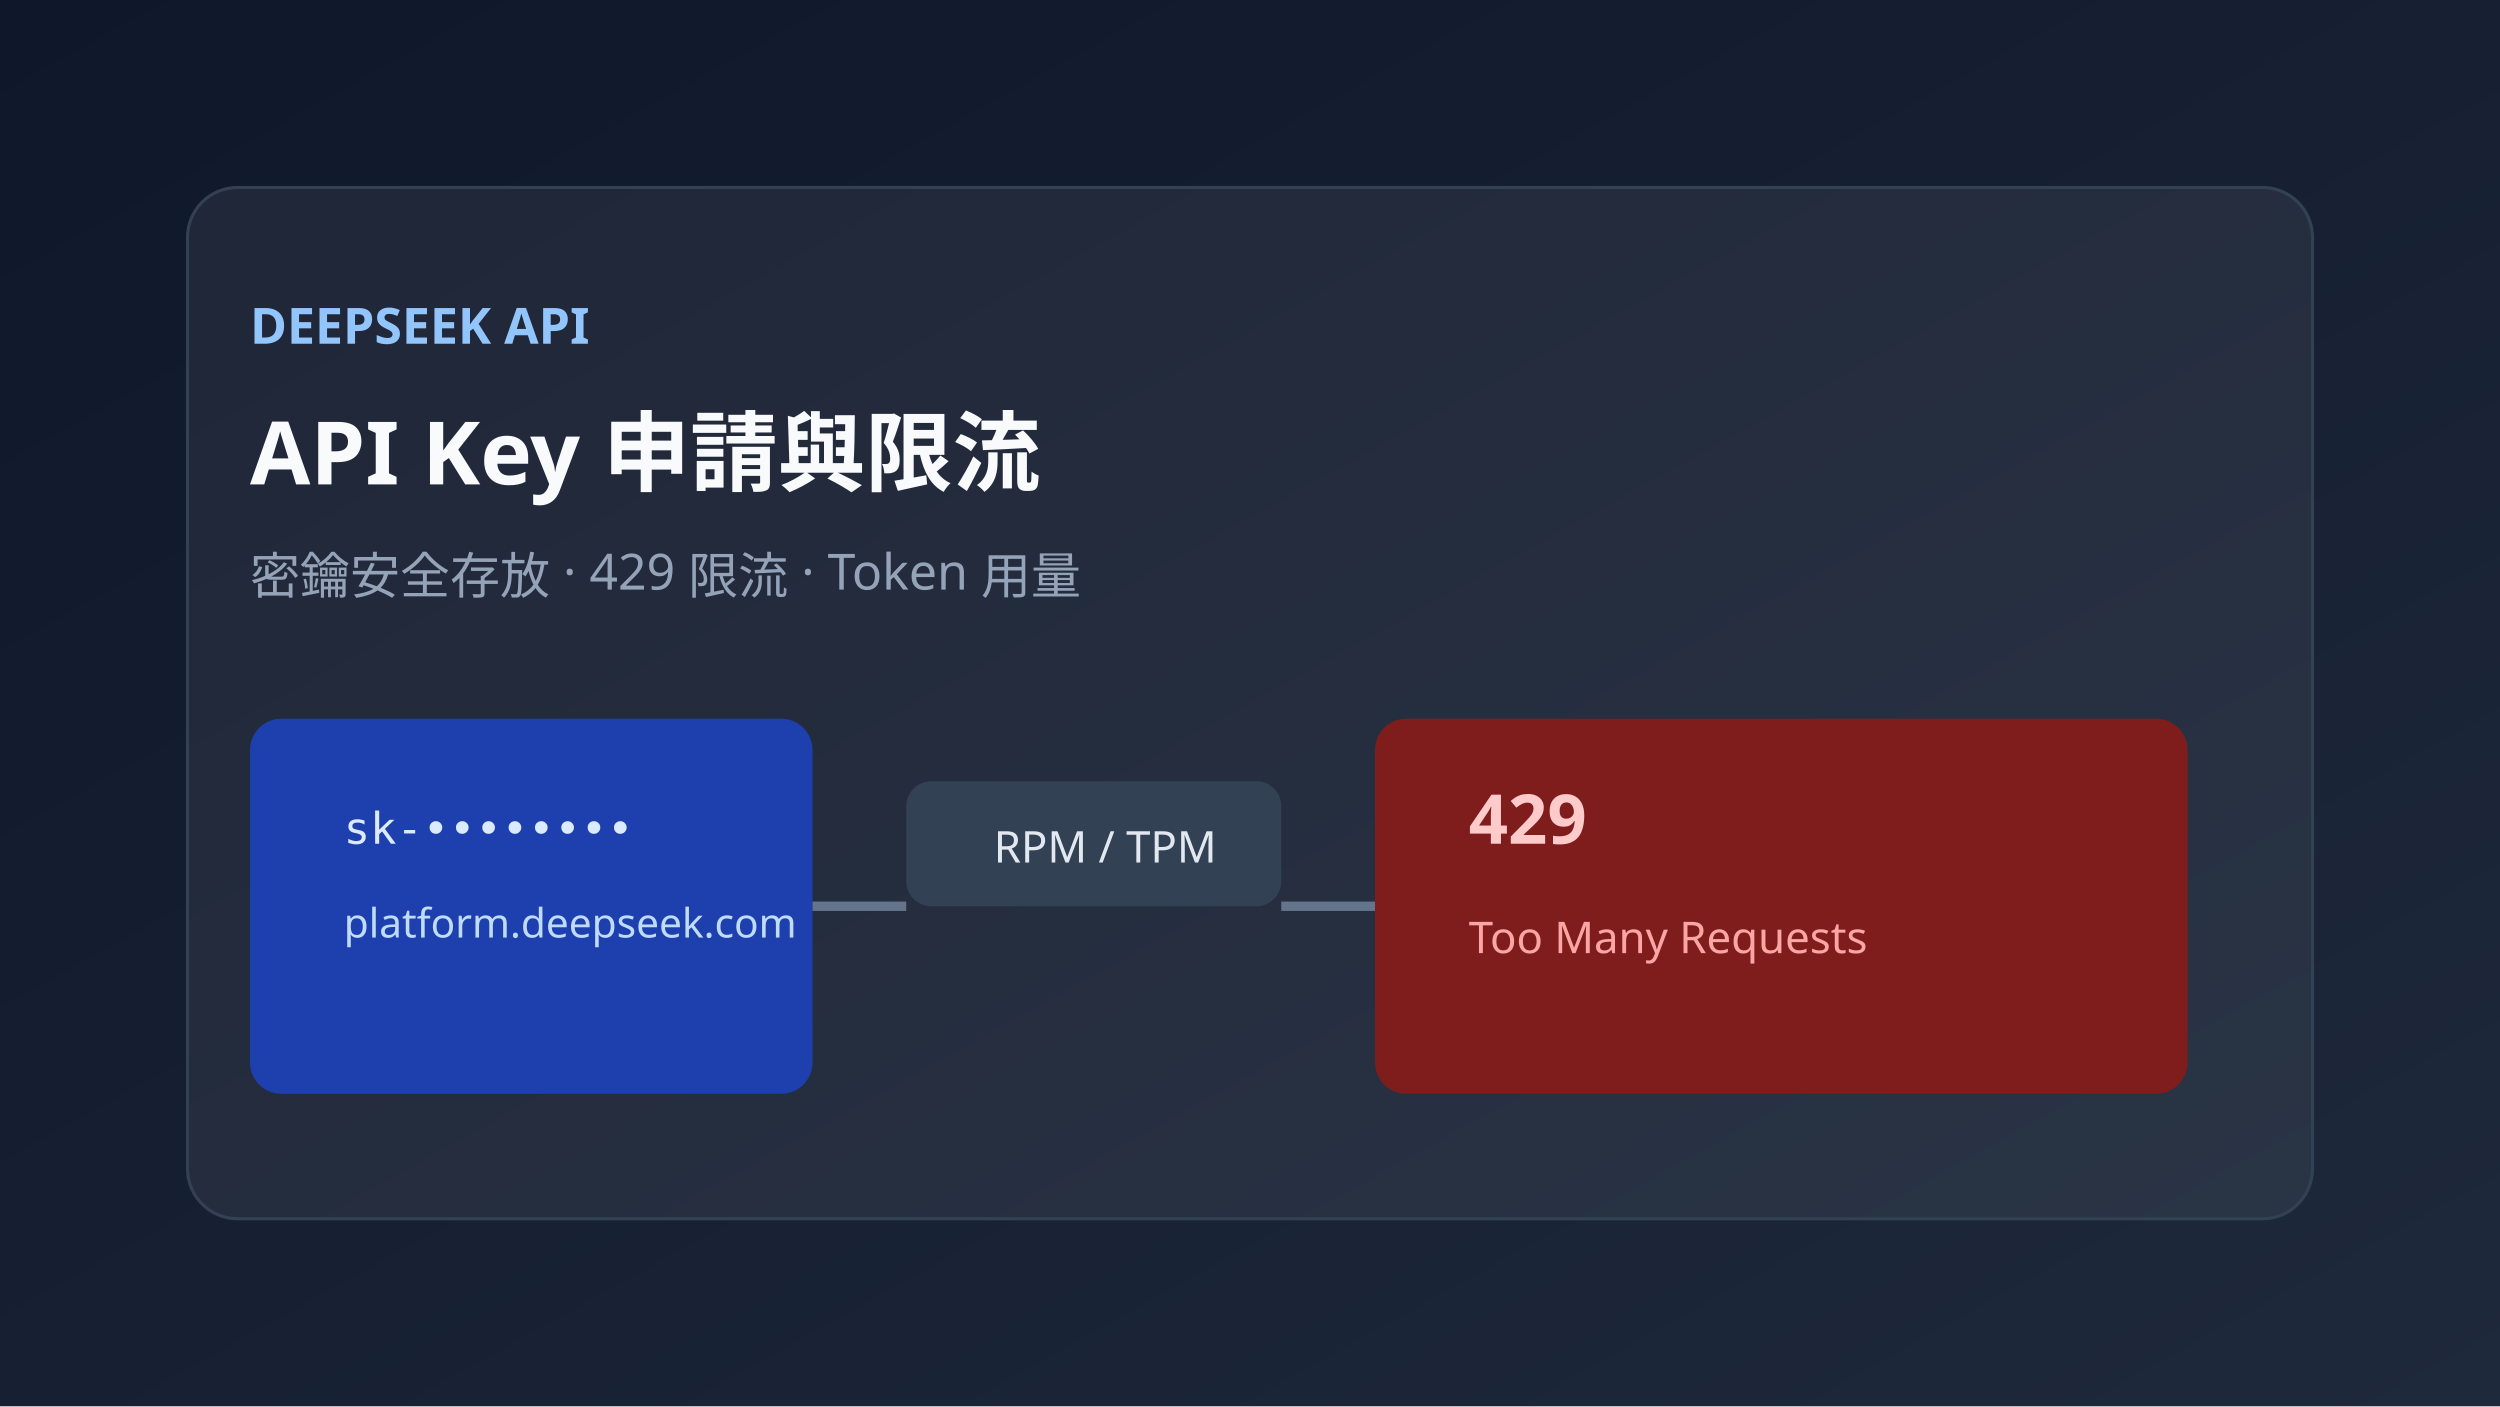
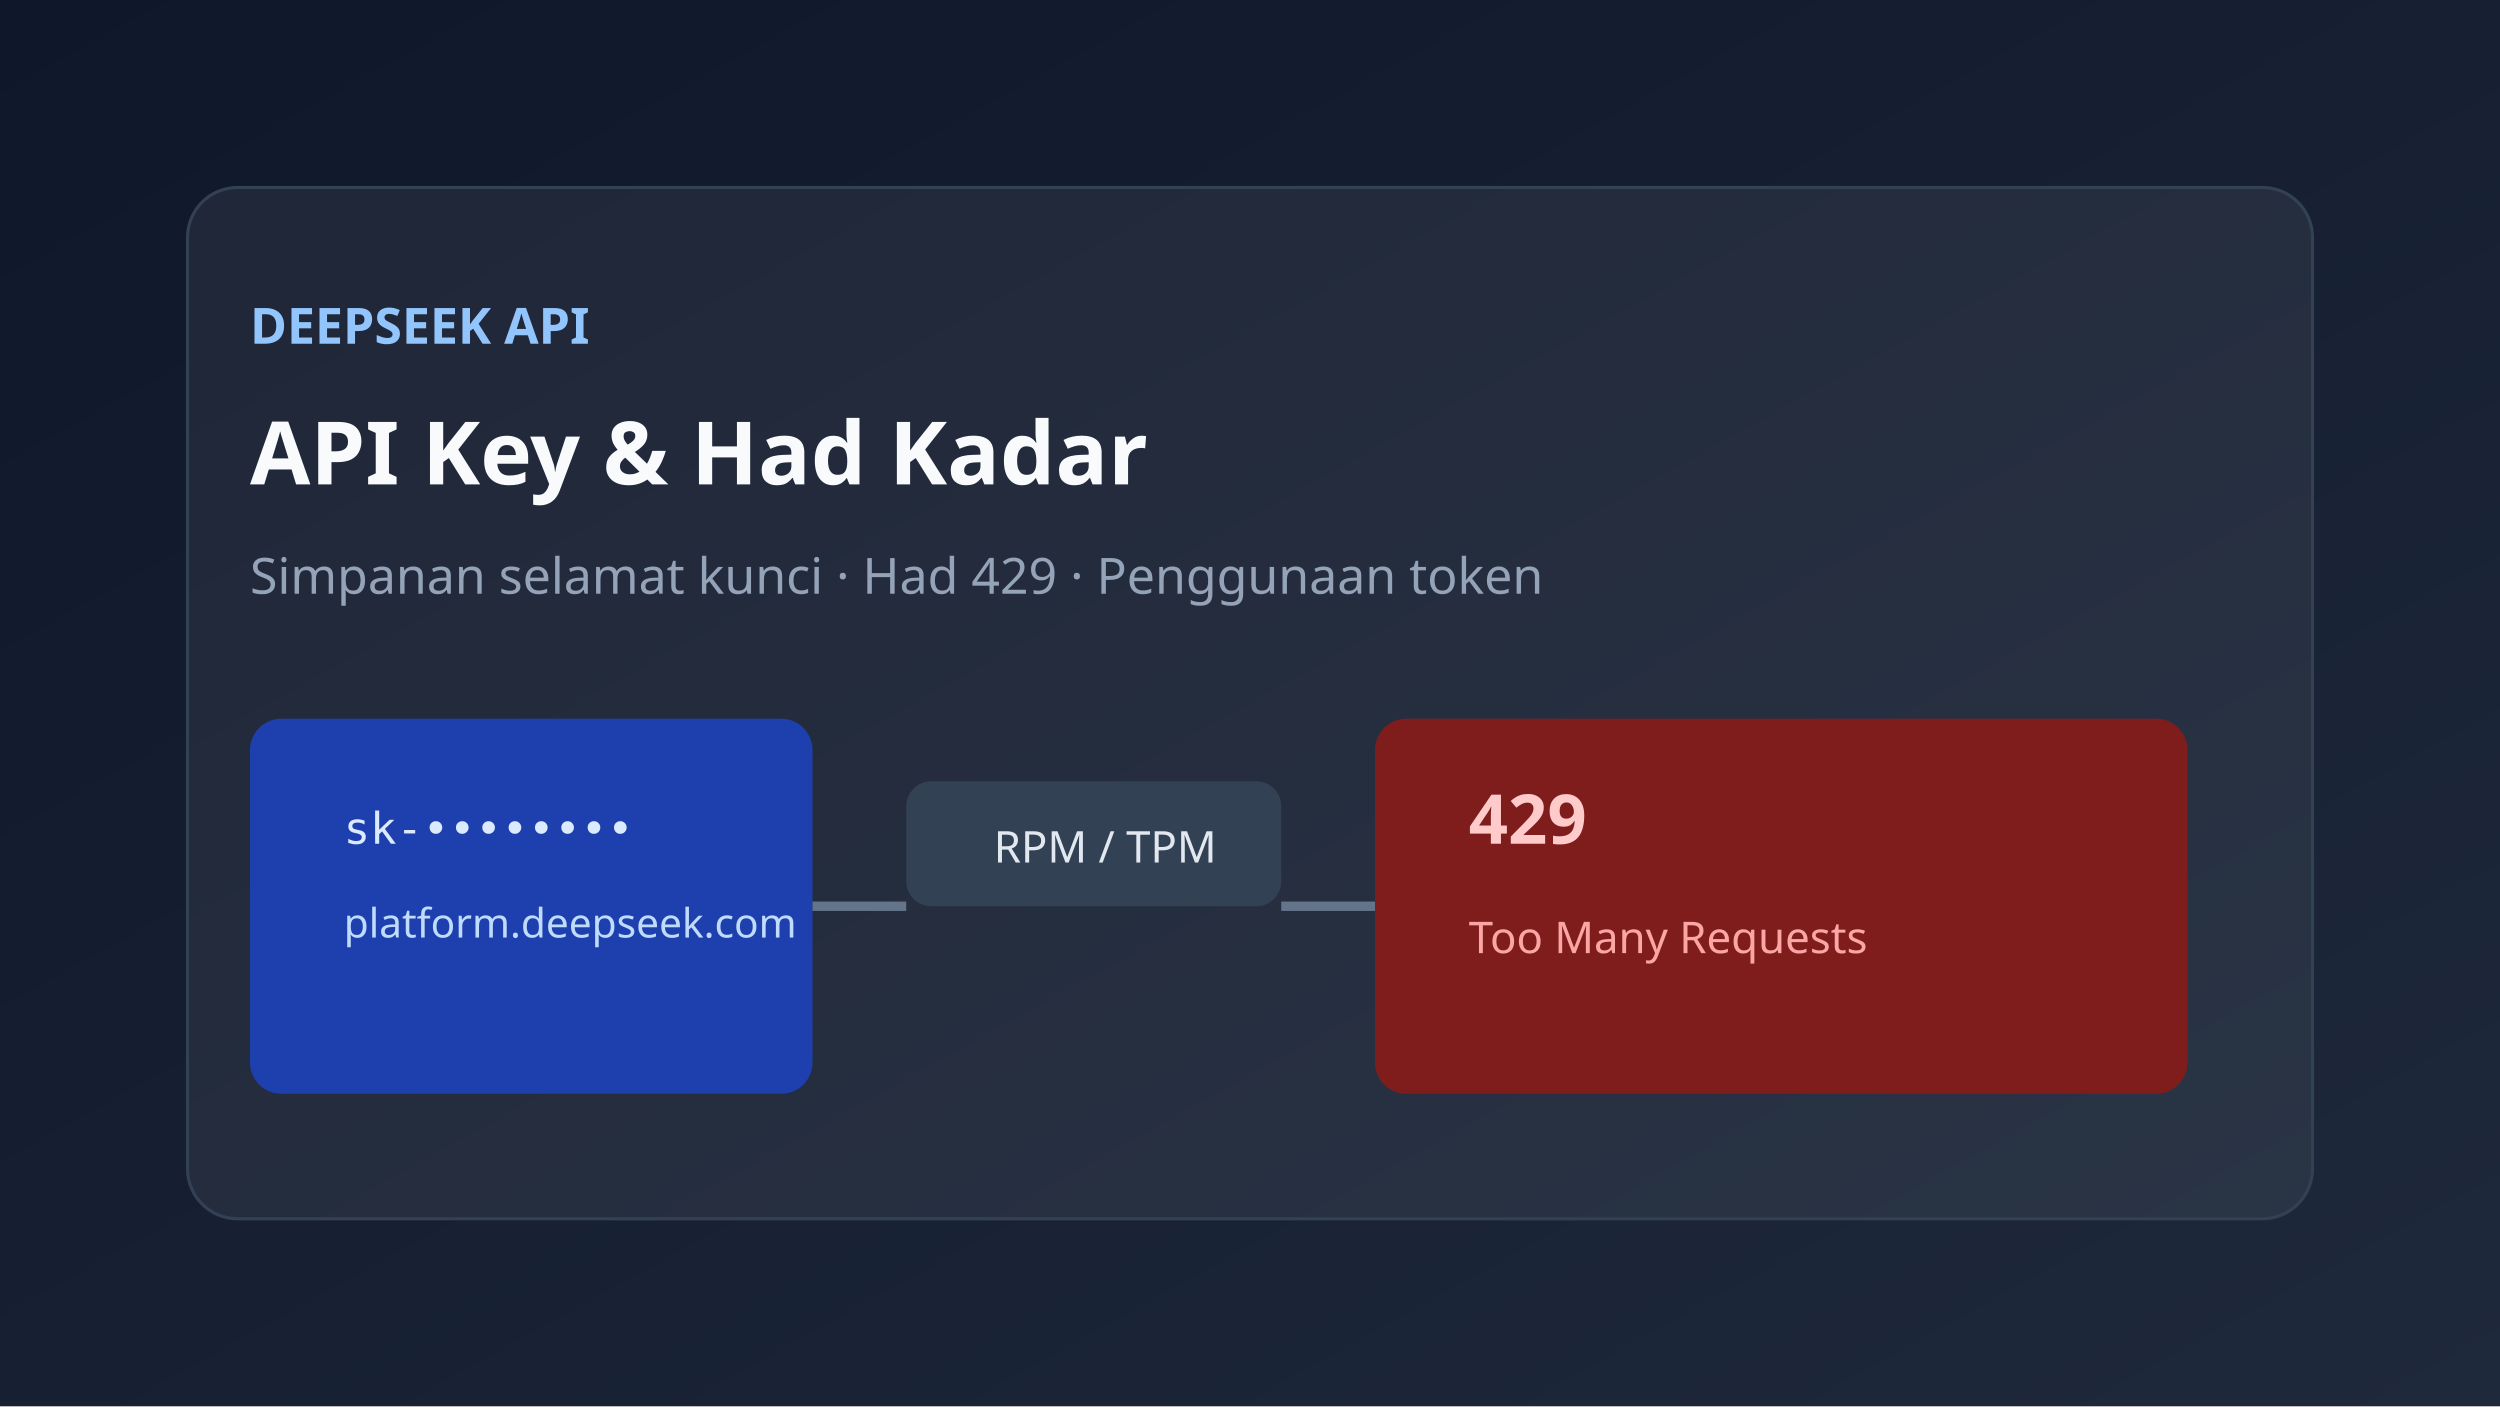
- <svg xmlns="http://www.w3.org/2000/svg" width="800" height="450" viewBox="0 0 800 450" role="img" aria-label="DeepSeek API 密鑰與限流示意">
+ <svg xmlns="http://www.w3.org/2000/svg" width="800" height="450" viewBox="0 0 800 450" role="img" aria-label="Ilustrasi API Key dan had kadar DeepSeek">
  <defs>
    <linearGradient id="bg" x1="0%" y1="0%" x2="100%" y2="100%">
      <stop offset="0%" stop-color="#0f172a" />
      <stop offset="100%" stop-color="#1e293b" />
    </linearGradient>
  </defs>
  <rect width="800" height="450" fill="url(#bg)" />
  <rect x="60" y="60" width="680" height="330" rx="16" fill="#ffffff" fill-opacity="0.06" stroke="#334155" />
  <text x="80" y="110" fill="#93c5fd" font-family="Segoe UI, sans-serif" font-size="16" font-weight="600">DEEPSEEK API</text>
-   <text x="80" y="155" fill="#f8fafc" font-family="Segoe UI, sans-serif" font-size="28" font-weight="700">API Key 申請與限流</text>
-   <text x="80" y="190" fill="#94a3b8" font-family="Segoe UI, sans-serif" font-size="16">密鑰安全存放 · 429 限流 · Token 用量</text>
+   <text x="80" y="155" fill="#f8fafc" font-family="Segoe UI, sans-serif" font-size="28" font-weight="700">API Key &amp; Had Kadar</text>
+   <text x="80" y="190" fill="#94a3b8" font-family="Segoe UI, sans-serif" font-size="16">Simpanan selamat kunci · Had 429 · Penggunaan token</text>
  <rect x="80" y="230" width="180" height="120" rx="10" fill="#1e40af" />
  <text x="110" y="270" fill="#dbeafe" font-family="Consolas, monospace" font-size="14">sk-••••••••</text>
  <text x="110" y="300" fill="#bfdbfe" font-family="Segoe UI, sans-serif" font-size="13">platform.deepseek.com</text>
  <rect x="290" y="250" width="120" height="40" rx="8" fill="#334155" />
  <text x="318" y="276" fill="#e2e8f0" font-family="Segoe UI, sans-serif" font-size="14">RPM / TPM</text>
  <rect x="440" y="230" width="260" height="120" rx="10" fill="#7f1d1d" />
  <text x="470" y="270" fill="#fecaca" font-family="Segoe UI, sans-serif" font-size="22" font-weight="700">429</text>
  <text x="470" y="305" fill="#fca5a5" font-family="Segoe UI, sans-serif" font-size="14">Too Many Requests</text>
-   <path d="M260 290 H290" stroke="#64748b" stroke-width="3" marker-end="url(#arrow)" />
+   <path d="M260 290 H290" stroke="#64748b" stroke-width="3" />
  <path d="M410 290 H440" stroke="#64748b" stroke-width="3" />
</svg>
